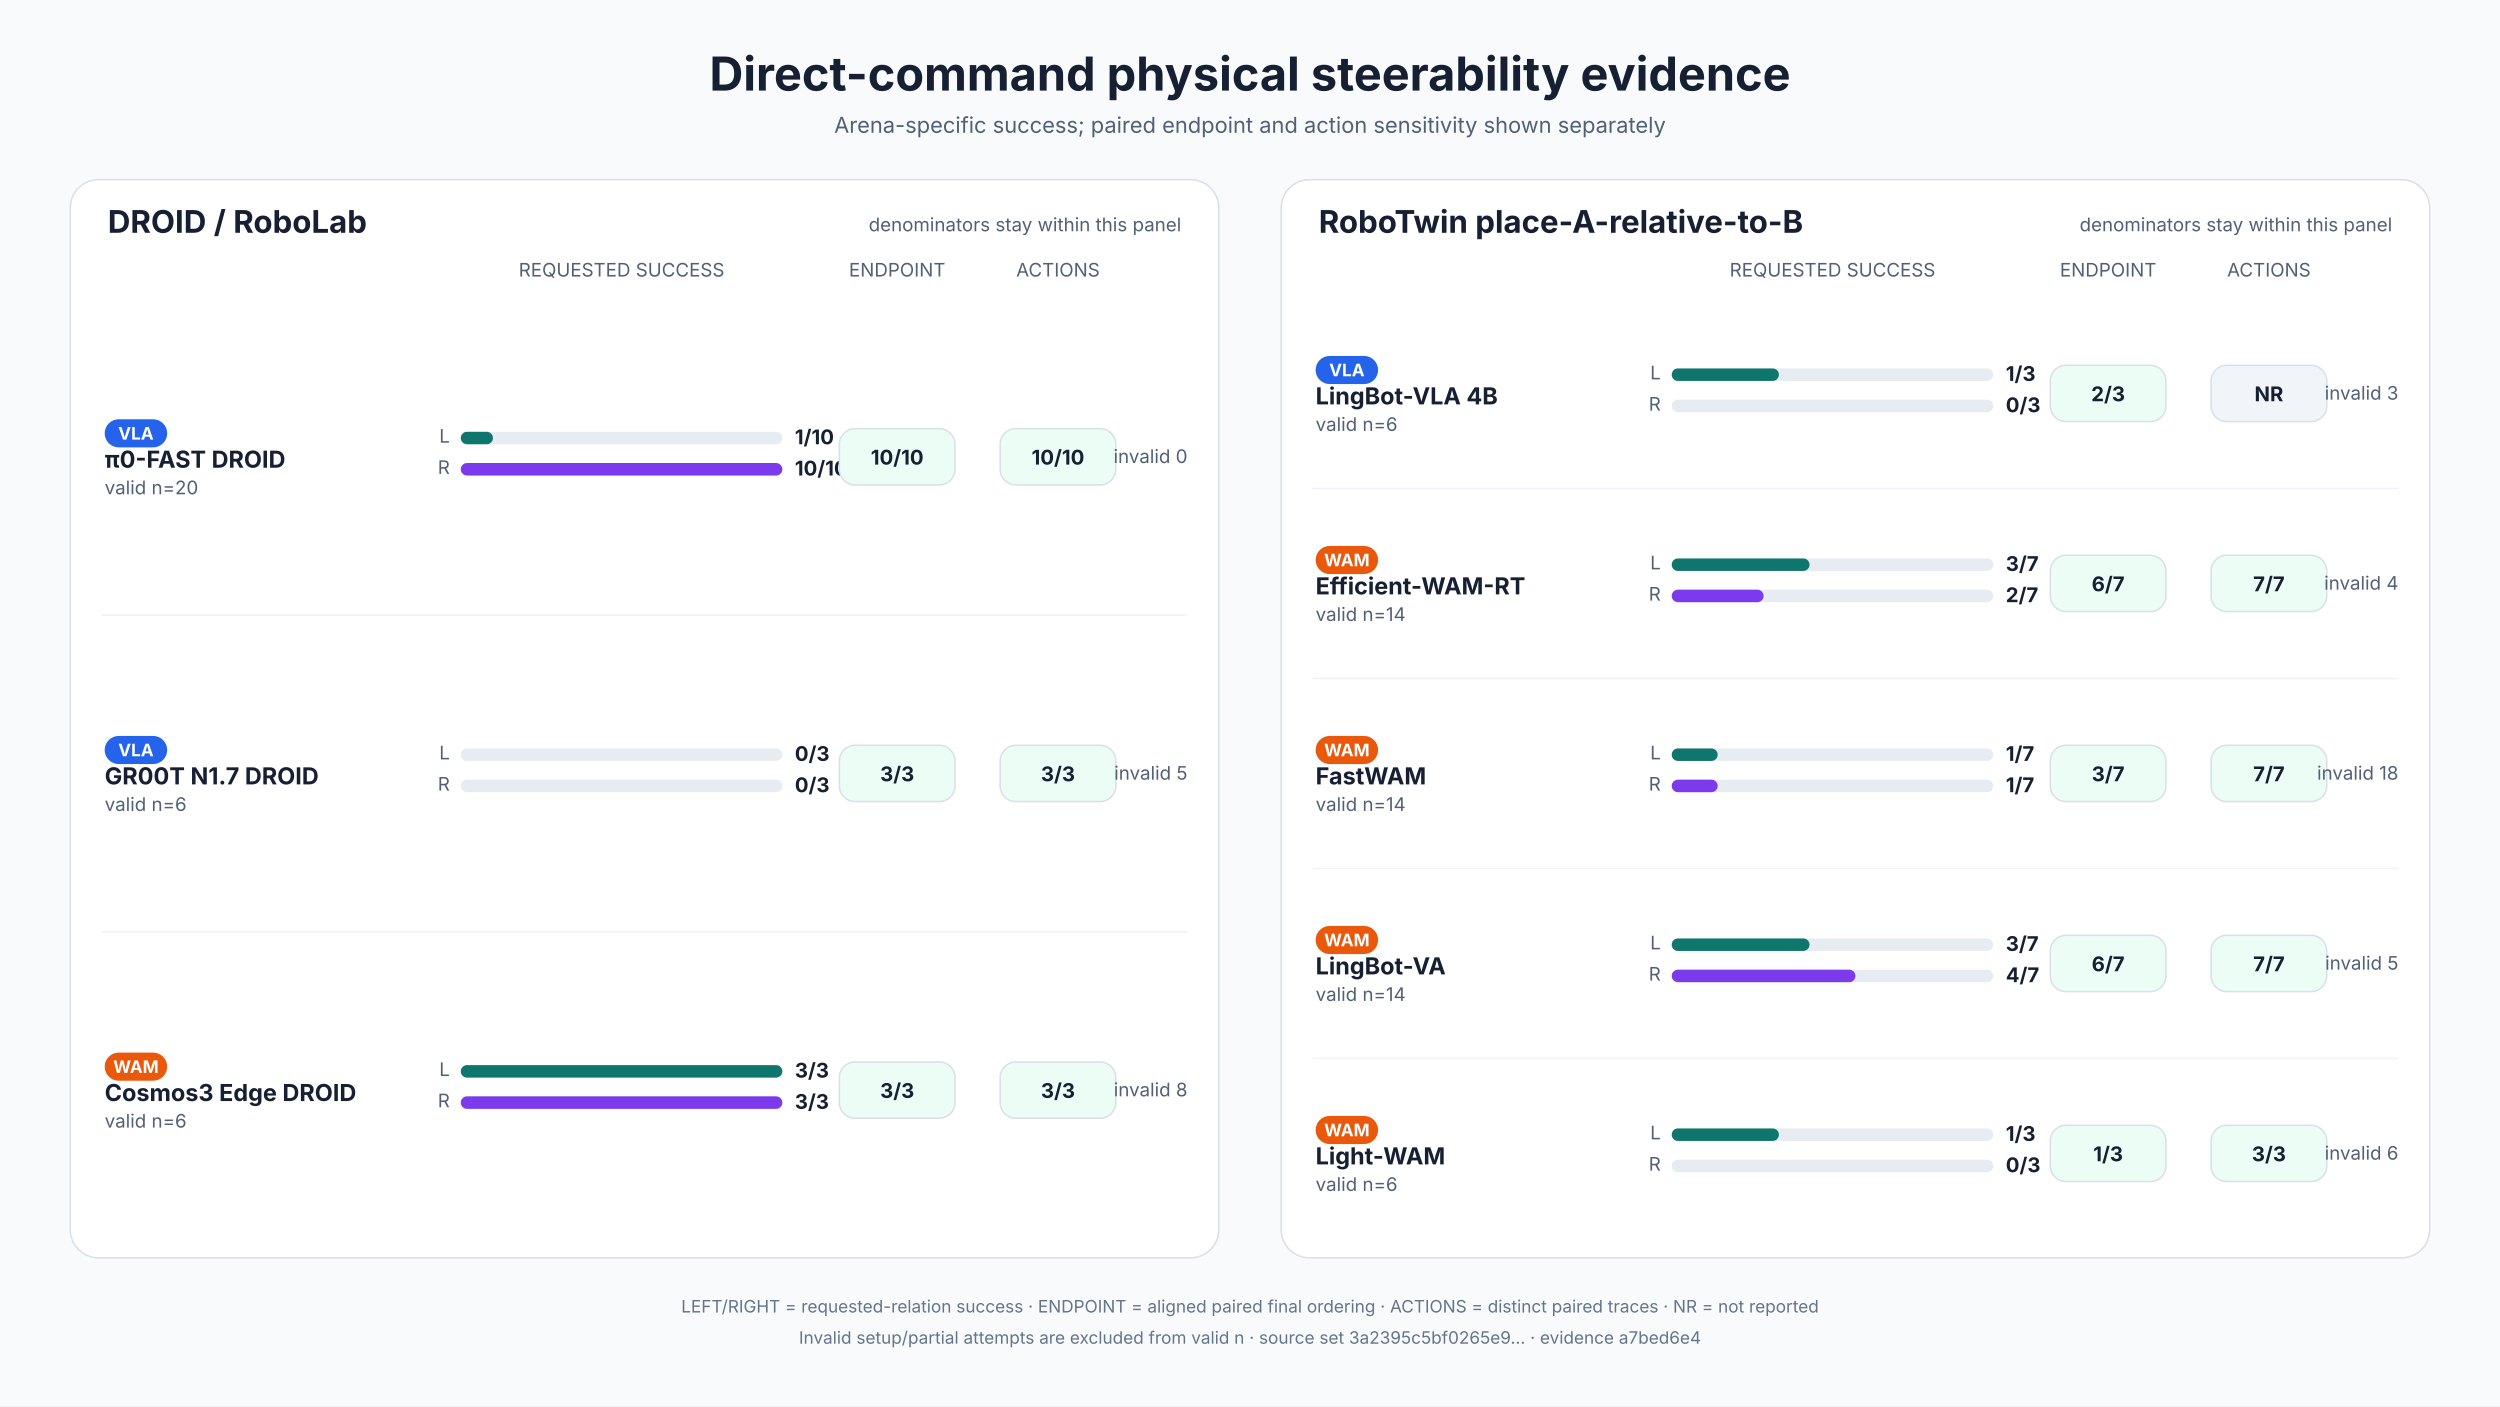
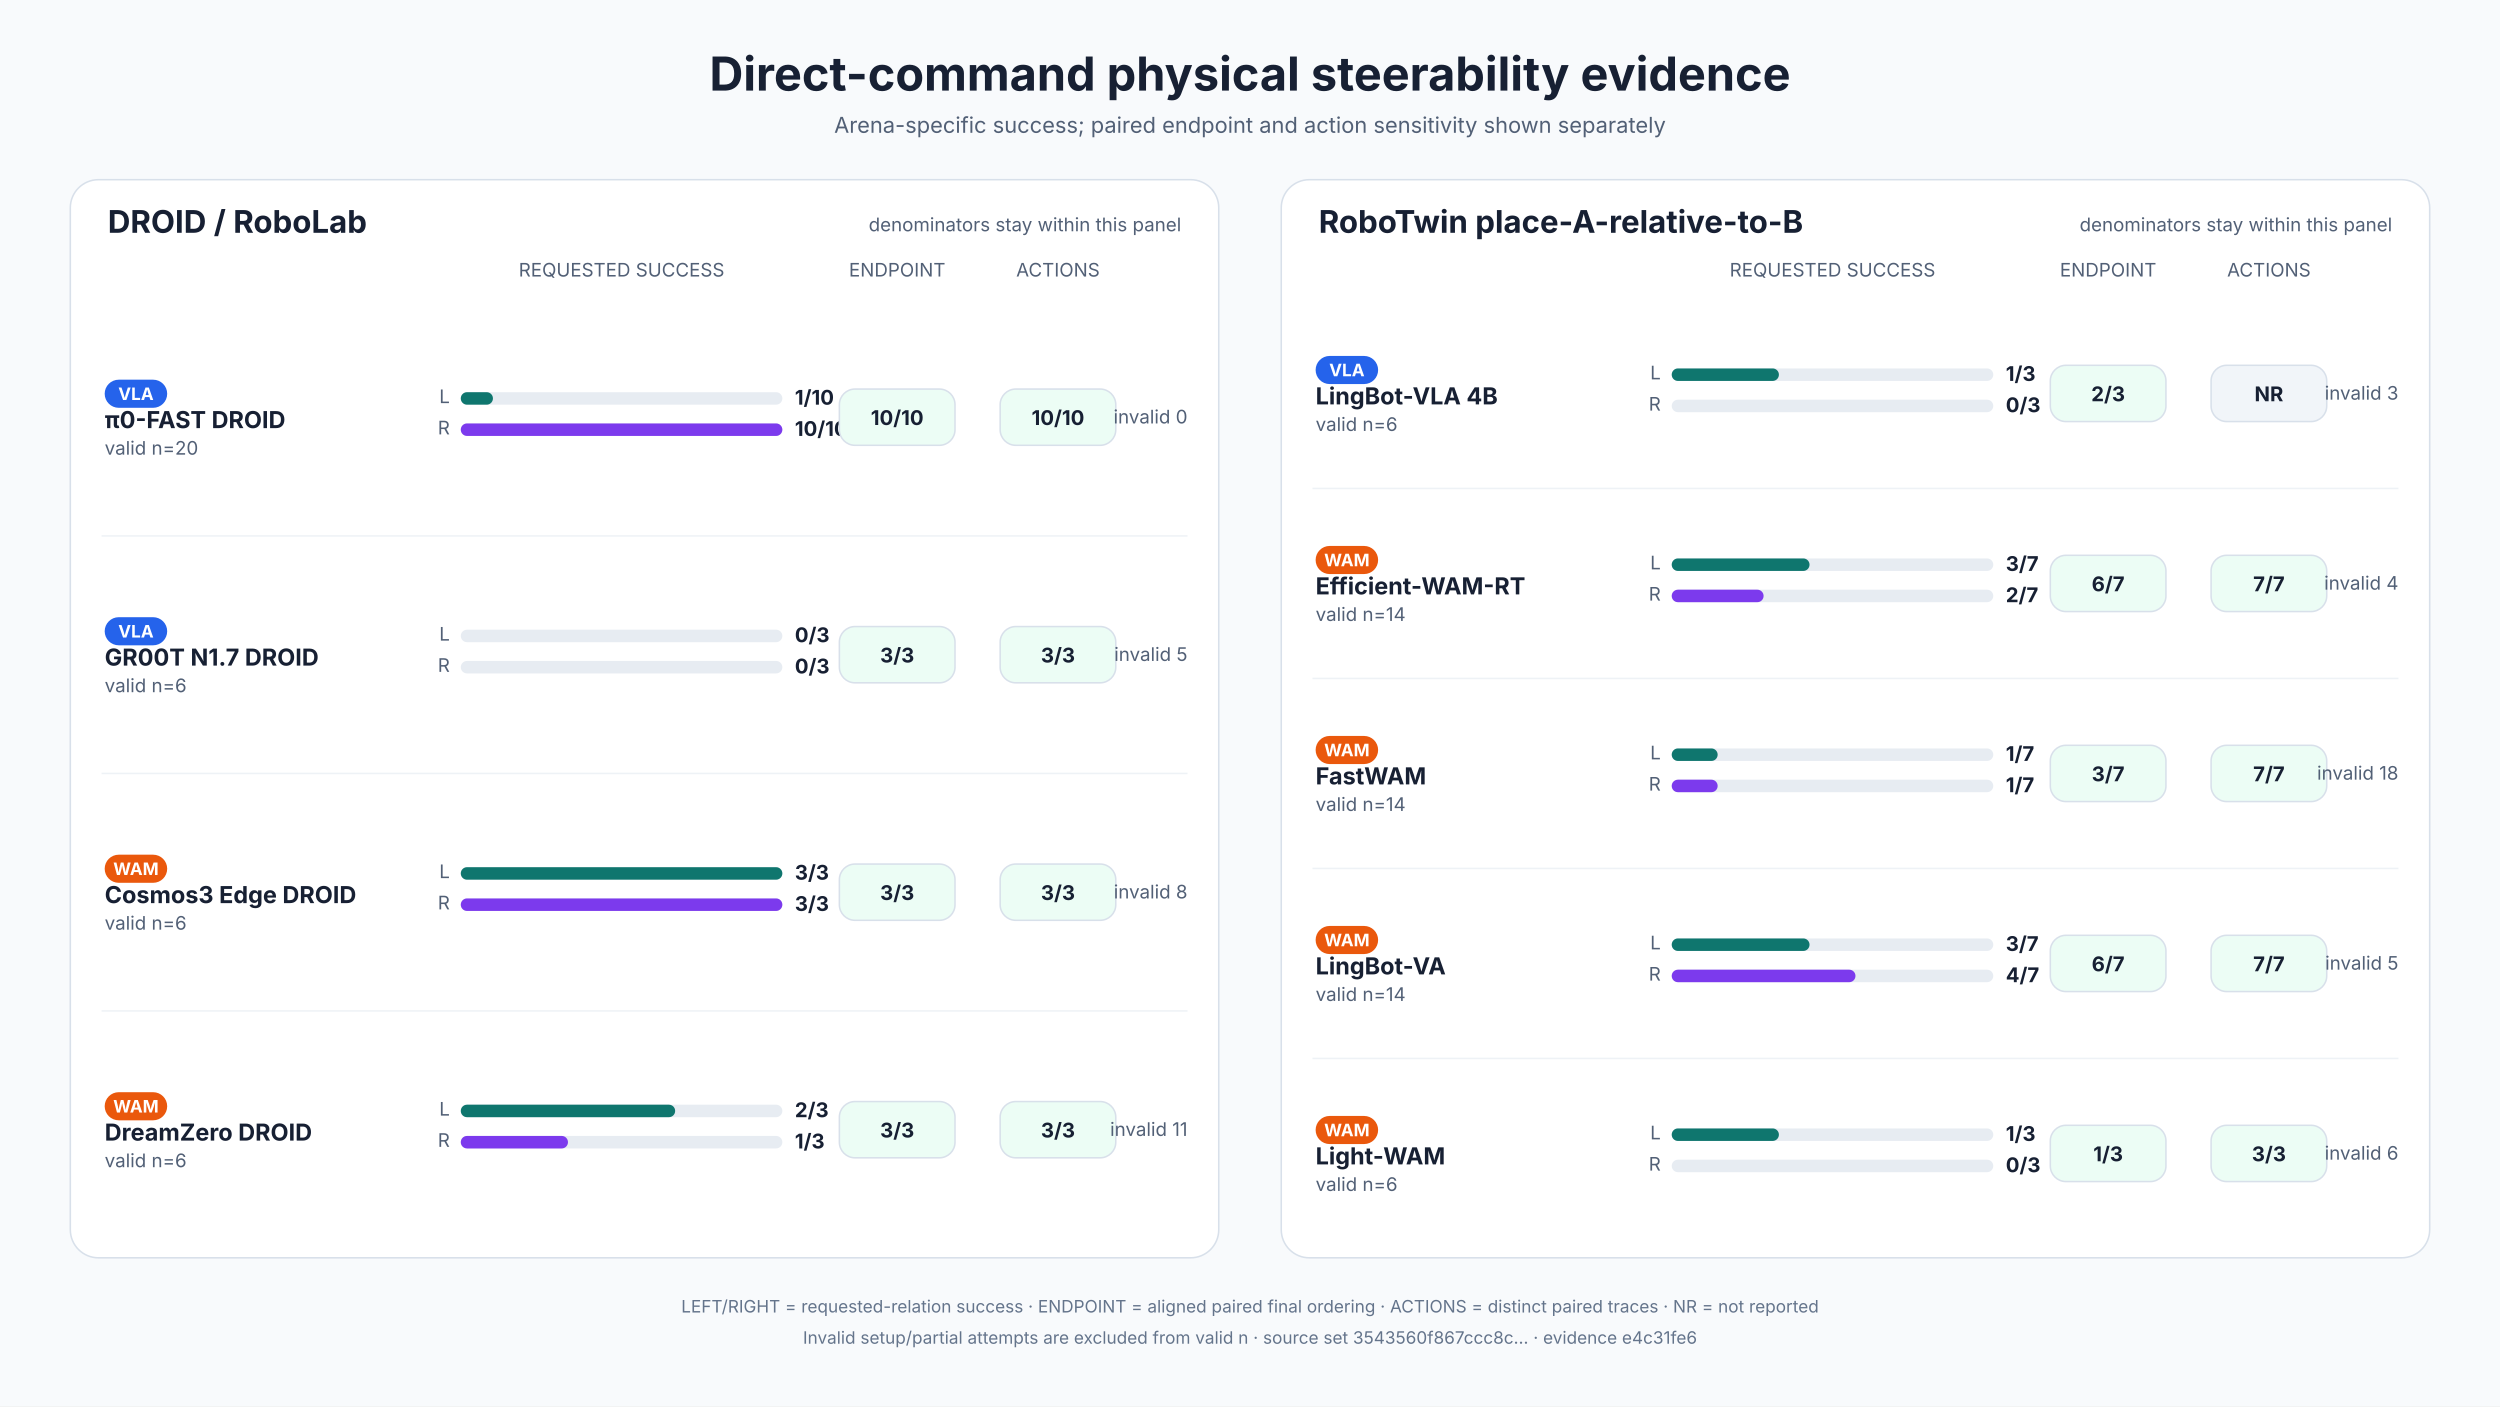
<svg xmlns="http://www.w3.org/2000/svg" width="1600" height="900" viewBox="0 0 1600 900">
  <rect width="100%" height="100%" fill="#F8FAFC" />
  <style>text{font-family:Inter,Arial,sans-serif;fill:#172033}.title{font-size:30px;font-weight:700}.subtitle{font-size:14px;fill:#526076}.panel{font-size:20px;font-weight:700}.model{font-size:15px;font-weight:650}.small{font-size:12px;fill:#526076}.metric{font-size:13px;font-weight:650}.badge{font-size:11px;font-weight:700;fill:white}.foot{font-size:11px;fill:#64748B}</style>
  <text class="title" x="800.0" y="58" text-anchor="middle">Direct-command physical steerability evidence</text>
  <text class="subtitle" x="800.0" y="85" text-anchor="middle">Arena-specific success; paired endpoint and action sensitivity shown separately</text>
  <rect x="45" y="115" width="735" height="690" rx="18" fill="white" stroke="#D8E0EA" />
  <text class="panel" x="69" y="149">DROID / RoboLab</text>
  <text class="small" x="756" y="148" text-anchor="end">denominators stay within this panel</text>
  <text class="small" x="397.8" y="177" text-anchor="middle">REQUESTED SUCCESS</text>
  <text class="small" x="574.2" y="177" text-anchor="middle">ENDPOINT</text>
  <text class="small" x="677.1" y="177" text-anchor="middle">ACTIONS</text>
-   <rect x="67" y="268.333" width="40" height="18" rx="9" fill="#2563EB" />
-   <text class="badge" x="87" y="281.333" text-anchor="middle">VLA</text>
-   <text class="model" x="67" y="299.333">π0-FAST DROID</text>
-   <text class="small" x="67" y="316.333">valid n=20</text>
-   <rect x="294.9" y="276.333" width="205.8" height="8" rx="4" fill="#E7ECF2" />
-   <rect x="294.9" y="276.333" width="20.58" height="8" rx="4" fill="#0F766E" />
-   <text class="small" x="287.9" y="283.333" text-anchor="end">L</text>
-   <text class="metric" x="508.7" y="284.333">1/10</text>
-   <rect x="294.9" y="296.333" width="205.8" height="8" rx="4" fill="#E7ECF2" />
-   <rect x="294.9" y="296.333" width="205.80" height="8" rx="4" fill="#7C3AED" />
-   <text class="small" x="287.9" y="303.333" text-anchor="end">R</text>
-   <text class="metric" x="508.7" y="304.333">10/10</text>
-   <rect x="537.2" y="274.333" width="74" height="36" rx="10" fill="#ECFDF5" stroke="#D8E0EA" />
-   <text class="metric" x="574.2" y="297.333" text-anchor="middle">10/10</text>
-   <rect x="640.1" y="274.333" width="74" height="36" rx="10" fill="#ECFDF5" stroke="#D8E0EA" />
-   <text class="metric" x="677.1" y="297.333" text-anchor="middle">10/10</text>
-   <text class="small" x="760" y="296.333" text-anchor="end">invalid 0</text>
-   <line x1="65" x2="760" y1="393.667" y2="393.667" stroke="#EEF2F6" />
-   <rect x="67" y="471.0" width="40" height="18" rx="9" fill="#2563EB" />
-   <text class="badge" x="87" y="484.0" text-anchor="middle">VLA</text>
-   <text class="model" x="67" y="502.0">GR00T N1.7 DROID</text>
-   <text class="small" x="67" y="519.0">valid n=6</text>
-   <rect x="294.9" y="479.0" width="205.8" height="8" rx="4" fill="#E7ECF2" />
-   <rect x="294.9" y="479.0" width="0.00" height="8" rx="4" fill="#0F766E" />
-   <text class="small" x="287.9" y="486.0" text-anchor="end">L</text>
-   <text class="metric" x="508.7" y="487.0">0/3</text>
-   <rect x="294.9" y="499.0" width="205.8" height="8" rx="4" fill="#E7ECF2" />
-   <rect x="294.9" y="499.0" width="0.00" height="8" rx="4" fill="#7C3AED" />
-   <text class="small" x="287.9" y="506.0" text-anchor="end">R</text>
-   <text class="metric" x="508.7" y="507.0">0/3</text>
-   <rect x="537.2" y="477.0" width="74" height="36" rx="10" fill="#ECFDF5" stroke="#D8E0EA" />
-   <text class="metric" x="574.2" y="500.0" text-anchor="middle">3/3</text>
-   <rect x="640.1" y="477.0" width="74" height="36" rx="10" fill="#ECFDF5" stroke="#D8E0EA" />
-   <text class="metric" x="677.1" y="500.0" text-anchor="middle">3/3</text>
-   <text class="small" x="760" y="499.0" text-anchor="end">invalid 5</text>
-   <line x1="65" x2="760" y1="596.333" y2="596.333" stroke="#EEF2F6" />
-   <rect x="67" y="673.667" width="40" height="18" rx="9" fill="#EA580C" />
-   <text class="badge" x="87" y="686.667" text-anchor="middle">WAM</text>
-   <text class="model" x="67" y="704.667">Cosmos3 Edge DROID</text>
-   <text class="small" x="67" y="721.667">valid n=6</text>
-   <rect x="294.9" y="681.667" width="205.8" height="8" rx="4" fill="#E7ECF2" />
-   <rect x="294.9" y="681.667" width="205.80" height="8" rx="4" fill="#0F766E" />
-   <text class="small" x="287.9" y="688.667" text-anchor="end">L</text>
-   <text class="metric" x="508.7" y="689.667">3/3</text>
-   <rect x="294.9" y="701.667" width="205.8" height="8" rx="4" fill="#E7ECF2" />
-   <rect x="294.9" y="701.667" width="205.80" height="8" rx="4" fill="#7C3AED" />
-   <text class="small" x="287.9" y="708.667" text-anchor="end">R</text>
-   <text class="metric" x="508.7" y="709.667">3/3</text>
-   <rect x="537.2" y="679.667" width="74" height="36" rx="10" fill="#ECFDF5" stroke="#D8E0EA" />
-   <text class="metric" x="574.2" y="702.667" text-anchor="middle">3/3</text>
-   <rect x="640.1" y="679.667" width="74" height="36" rx="10" fill="#ECFDF5" stroke="#D8E0EA" />
-   <text class="metric" x="677.1" y="702.667" text-anchor="middle">3/3</text>
-   <text class="small" x="760" y="701.667" text-anchor="end">invalid 8</text>
+   <rect x="67" y="243.0" width="40" height="18" rx="9" fill="#2563EB" />
+   <text class="badge" x="87" y="256.0" text-anchor="middle">VLA</text>
+   <text class="model" x="67" y="274.0">π0-FAST DROID</text>
+   <text class="small" x="67" y="291.0">valid n=20</text>
+   <rect x="294.9" y="251.0" width="205.8" height="8" rx="4" fill="#E7ECF2" />
+   <rect x="294.9" y="251.0" width="20.58" height="8" rx="4" fill="#0F766E" />
+   <text class="small" x="287.9" y="258.0" text-anchor="end">L</text>
+   <text class="metric" x="508.7" y="259.0">1/10</text>
+   <rect x="294.9" y="271.0" width="205.8" height="8" rx="4" fill="#E7ECF2" />
+   <rect x="294.9" y="271.0" width="205.80" height="8" rx="4" fill="#7C3AED" />
+   <text class="small" x="287.9" y="278.0" text-anchor="end">R</text>
+   <text class="metric" x="508.7" y="279.0">10/10</text>
+   <rect x="537.2" y="249.0" width="74" height="36" rx="10" fill="#ECFDF5" stroke="#D8E0EA" />
+   <text class="metric" x="574.2" y="272.0" text-anchor="middle">10/10</text>
+   <rect x="640.1" y="249.0" width="74" height="36" rx="10" fill="#ECFDF5" stroke="#D8E0EA" />
+   <text class="metric" x="677.1" y="272.0" text-anchor="middle">10/10</text>
+   <text class="small" x="760" y="271.0" text-anchor="end">invalid 0</text>
+   <line x1="65" x2="760" y1="343.0" y2="343.0" stroke="#EEF2F6" />
+   <rect x="67" y="395.0" width="40" height="18" rx="9" fill="#2563EB" />
+   <text class="badge" x="87" y="408.0" text-anchor="middle">VLA</text>
+   <text class="model" x="67" y="426.0">GR00T N1.7 DROID</text>
+   <text class="small" x="67" y="443.0">valid n=6</text>
+   <rect x="294.9" y="403.0" width="205.8" height="8" rx="4" fill="#E7ECF2" />
+   <rect x="294.9" y="403.0" width="0.00" height="8" rx="4" fill="#0F766E" />
+   <text class="small" x="287.9" y="410.0" text-anchor="end">L</text>
+   <text class="metric" x="508.7" y="411.0">0/3</text>
+   <rect x="294.9" y="423.0" width="205.8" height="8" rx="4" fill="#E7ECF2" />
+   <rect x="294.9" y="423.0" width="0.00" height="8" rx="4" fill="#7C3AED" />
+   <text class="small" x="287.9" y="430.0" text-anchor="end">R</text>
+   <text class="metric" x="508.7" y="431.0">0/3</text>
+   <rect x="537.2" y="401.0" width="74" height="36" rx="10" fill="#ECFDF5" stroke="#D8E0EA" />
+   <text class="metric" x="574.2" y="424.0" text-anchor="middle">3/3</text>
+   <rect x="640.1" y="401.0" width="74" height="36" rx="10" fill="#ECFDF5" stroke="#D8E0EA" />
+   <text class="metric" x="677.1" y="424.0" text-anchor="middle">3/3</text>
+   <text class="small" x="760" y="423.0" text-anchor="end">invalid 5</text>
+   <line x1="65" x2="760" y1="495.0" y2="495.0" stroke="#EEF2F6" />
+   <rect x="67" y="547.0" width="40" height="18" rx="9" fill="#EA580C" />
+   <text class="badge" x="87" y="560.0" text-anchor="middle">WAM</text>
+   <text class="model" x="67" y="578.0">Cosmos3 Edge DROID</text>
+   <text class="small" x="67" y="595.0">valid n=6</text>
+   <rect x="294.9" y="555.0" width="205.8" height="8" rx="4" fill="#E7ECF2" />
+   <rect x="294.9" y="555.0" width="205.80" height="8" rx="4" fill="#0F766E" />
+   <text class="small" x="287.9" y="562.0" text-anchor="end">L</text>
+   <text class="metric" x="508.7" y="563.0">3/3</text>
+   <rect x="294.9" y="575.0" width="205.8" height="8" rx="4" fill="#E7ECF2" />
+   <rect x="294.9" y="575.0" width="205.80" height="8" rx="4" fill="#7C3AED" />
+   <text class="small" x="287.9" y="582.0" text-anchor="end">R</text>
+   <text class="metric" x="508.7" y="583.0">3/3</text>
+   <rect x="537.2" y="553.0" width="74" height="36" rx="10" fill="#ECFDF5" stroke="#D8E0EA" />
+   <text class="metric" x="574.2" y="576.0" text-anchor="middle">3/3</text>
+   <rect x="640.1" y="553.0" width="74" height="36" rx="10" fill="#ECFDF5" stroke="#D8E0EA" />
+   <text class="metric" x="677.1" y="576.0" text-anchor="middle">3/3</text>
+   <text class="small" x="760" y="575.0" text-anchor="end">invalid 8</text>
+   <line x1="65" x2="760" y1="647.0" y2="647.0" stroke="#EEF2F6" />
+   <rect x="67" y="699.0" width="40" height="18" rx="9" fill="#EA580C" />
+   <text class="badge" x="87" y="712.0" text-anchor="middle">WAM</text>
+   <text class="model" x="67" y="730.0">DreamZero DROID</text>
+   <text class="small" x="67" y="747.0">valid n=6</text>
+   <rect x="294.9" y="707.0" width="205.8" height="8" rx="4" fill="#E7ECF2" />
+   <rect x="294.9" y="707.0" width="137.20" height="8" rx="4" fill="#0F766E" />
+   <text class="small" x="287.9" y="714.0" text-anchor="end">L</text>
+   <text class="metric" x="508.7" y="715.0">2/3</text>
+   <rect x="294.9" y="727.0" width="205.8" height="8" rx="4" fill="#E7ECF2" />
+   <rect x="294.9" y="727.0" width="68.60" height="8" rx="4" fill="#7C3AED" />
+   <text class="small" x="287.9" y="734.0" text-anchor="end">R</text>
+   <text class="metric" x="508.7" y="735.0">1/3</text>
+   <rect x="537.2" y="705.0" width="74" height="36" rx="10" fill="#ECFDF5" stroke="#D8E0EA" />
+   <text class="metric" x="574.2" y="728.0" text-anchor="middle">3/3</text>
+   <rect x="640.1" y="705.0" width="74" height="36" rx="10" fill="#ECFDF5" stroke="#D8E0EA" />
+   <text class="metric" x="677.1" y="728.0" text-anchor="middle">3/3</text>
+   <text class="small" x="760" y="727.0" text-anchor="end">invalid 11</text>
  <rect x="820" y="115" width="735" height="690" rx="18" fill="white" stroke="#D8E0EA" />
  <text class="panel" x="844" y="149">RoboTwin place-A-relative-to-B</text>
  <text class="small" x="1531" y="148" text-anchor="end">denominators stay within this panel</text>
  <text class="small" x="1172.8" y="177" text-anchor="middle">REQUESTED SUCCESS</text>
  <text class="small" x="1349.2" y="177" text-anchor="middle">ENDPOINT</text>
  <text class="small" x="1452.1" y="177" text-anchor="middle">ACTIONS</text>
  <rect x="842" y="227.8" width="40" height="18" rx="9" fill="#2563EB" />
  <text class="badge" x="862" y="240.8" text-anchor="middle">VLA</text>
  <text class="model" x="842" y="258.8">LingBot-VLA 4B</text>
  <text class="small" x="842" y="275.8">valid n=6</text>
  <rect x="1069.9" y="235.8" width="205.8" height="8" rx="4" fill="#E7ECF2" />
  <rect x="1069.9" y="235.8" width="68.60" height="8" rx="4" fill="#0F766E" />
  <text class="small" x="1062.9" y="242.8" text-anchor="end">L</text>
  <text class="metric" x="1283.7" y="243.8">1/3</text>
  <rect x="1069.9" y="255.8" width="205.8" height="8" rx="4" fill="#E7ECF2" />
  <rect x="1069.9" y="255.8" width="0.00" height="8" rx="4" fill="#7C3AED" />
  <text class="small" x="1062.9" y="262.8" text-anchor="end">R</text>
  <text class="metric" x="1283.7" y="263.8">0/3</text>
  <rect x="1312.2" y="233.8" width="74" height="36" rx="10" fill="#ECFDF5" stroke="#D8E0EA" />
  <text class="metric" x="1349.2" y="256.8" text-anchor="middle">2/3</text>
  <rect x="1415.1" y="233.8" width="74" height="36" rx="10" fill="#F1F5F9" stroke="#D8E0EA" />
  <text class="metric" x="1452.1" y="256.8" text-anchor="middle">NR</text>
  <text class="small" x="1535" y="255.8" text-anchor="end">invalid 3</text>
  <line x1="840" x2="1535" y1="312.6" y2="312.6" stroke="#EEF2F6" />
  <rect x="842" y="349.4" width="40" height="18" rx="9" fill="#EA580C" />
  <text class="badge" x="862" y="362.4" text-anchor="middle">WAM</text>
  <text class="model" x="842" y="380.4">Efficient-WAM-RT</text>
  <text class="small" x="842" y="397.4">valid n=14</text>
  <rect x="1069.9" y="357.4" width="205.8" height="8" rx="4" fill="#E7ECF2" />
  <rect x="1069.9" y="357.4" width="88.20" height="8" rx="4" fill="#0F766E" />
  <text class="small" x="1062.9" y="364.4" text-anchor="end">L</text>
  <text class="metric" x="1283.7" y="365.4">3/7</text>
  <rect x="1069.9" y="377.4" width="205.8" height="8" rx="4" fill="#E7ECF2" />
  <rect x="1069.9" y="377.4" width="58.80" height="8" rx="4" fill="#7C3AED" />
  <text class="small" x="1062.9" y="384.4" text-anchor="end">R</text>
  <text class="metric" x="1283.7" y="385.4">2/7</text>
  <rect x="1312.2" y="355.4" width="74" height="36" rx="10" fill="#ECFDF5" stroke="#D8E0EA" />
  <text class="metric" x="1349.2" y="378.4" text-anchor="middle">6/7</text>
  <rect x="1415.1" y="355.4" width="74" height="36" rx="10" fill="#ECFDF5" stroke="#D8E0EA" />
  <text class="metric" x="1452.1" y="378.4" text-anchor="middle">7/7</text>
  <text class="small" x="1535" y="377.4" text-anchor="end">invalid 4</text>
  <line x1="840" x2="1535" y1="434.2" y2="434.2" stroke="#EEF2F6" />
  <rect x="842" y="471.0" width="40" height="18" rx="9" fill="#EA580C" />
  <text class="badge" x="862" y="484.0" text-anchor="middle">WAM</text>
  <text class="model" x="842" y="502.0">FastWAM</text>
  <text class="small" x="842" y="519.0">valid n=14</text>
  <rect x="1069.9" y="479.0" width="205.8" height="8" rx="4" fill="#E7ECF2" />
  <rect x="1069.9" y="479.0" width="29.40" height="8" rx="4" fill="#0F766E" />
  <text class="small" x="1062.9" y="486.0" text-anchor="end">L</text>
  <text class="metric" x="1283.7" y="487.0">1/7</text>
  <rect x="1069.9" y="499.0" width="205.8" height="8" rx="4" fill="#E7ECF2" />
  <rect x="1069.9" y="499.0" width="29.40" height="8" rx="4" fill="#7C3AED" />
  <text class="small" x="1062.9" y="506.0" text-anchor="end">R</text>
  <text class="metric" x="1283.7" y="507.0">1/7</text>
  <rect x="1312.2" y="477.0" width="74" height="36" rx="10" fill="#ECFDF5" stroke="#D8E0EA" />
  <text class="metric" x="1349.2" y="500.0" text-anchor="middle">3/7</text>
  <rect x="1415.1" y="477.0" width="74" height="36" rx="10" fill="#ECFDF5" stroke="#D8E0EA" />
  <text class="metric" x="1452.1" y="500.0" text-anchor="middle">7/7</text>
  <text class="small" x="1535" y="499.0" text-anchor="end">invalid 18</text>
  <line x1="840" x2="1535" y1="555.8" y2="555.8" stroke="#EEF2F6" />
  <rect x="842" y="592.6" width="40" height="18" rx="9" fill="#EA580C" />
  <text class="badge" x="862" y="605.6" text-anchor="middle">WAM</text>
  <text class="model" x="842" y="623.6">LingBot-VA</text>
  <text class="small" x="842" y="640.6">valid n=14</text>
  <rect x="1069.9" y="600.6" width="205.8" height="8" rx="4" fill="#E7ECF2" />
  <rect x="1069.9" y="600.6" width="88.20" height="8" rx="4" fill="#0F766E" />
  <text class="small" x="1062.9" y="607.6" text-anchor="end">L</text>
  <text class="metric" x="1283.7" y="608.6">3/7</text>
  <rect x="1069.9" y="620.6" width="205.8" height="8" rx="4" fill="#E7ECF2" />
  <rect x="1069.9" y="620.6" width="117.60" height="8" rx="4" fill="#7C3AED" />
  <text class="small" x="1062.9" y="627.6" text-anchor="end">R</text>
  <text class="metric" x="1283.7" y="628.6">4/7</text>
  <rect x="1312.2" y="598.6" width="74" height="36" rx="10" fill="#ECFDF5" stroke="#D8E0EA" />
  <text class="metric" x="1349.2" y="621.6" text-anchor="middle">6/7</text>
  <rect x="1415.1" y="598.6" width="74" height="36" rx="10" fill="#ECFDF5" stroke="#D8E0EA" />
  <text class="metric" x="1452.1" y="621.6" text-anchor="middle">7/7</text>
  <text class="small" x="1535" y="620.6" text-anchor="end">invalid 5</text>
  <line x1="840" x2="1535" y1="677.4" y2="677.4" stroke="#EEF2F6" />
  <rect x="842" y="714.2" width="40" height="18" rx="9" fill="#EA580C" />
  <text class="badge" x="862" y="727.2" text-anchor="middle">WAM</text>
  <text class="model" x="842" y="745.2">Light-WAM</text>
  <text class="small" x="842" y="762.2">valid n=6</text>
  <rect x="1069.9" y="722.2" width="205.8" height="8" rx="4" fill="#E7ECF2" />
  <rect x="1069.9" y="722.2" width="68.60" height="8" rx="4" fill="#0F766E" />
  <text class="small" x="1062.9" y="729.2" text-anchor="end">L</text>
  <text class="metric" x="1283.7" y="730.2">1/3</text>
  <rect x="1069.9" y="742.2" width="205.8" height="8" rx="4" fill="#E7ECF2" />
  <rect x="1069.9" y="742.2" width="0.00" height="8" rx="4" fill="#7C3AED" />
  <text class="small" x="1062.9" y="749.2" text-anchor="end">R</text>
  <text class="metric" x="1283.7" y="750.2">0/3</text>
  <rect x="1312.2" y="720.2" width="74" height="36" rx="10" fill="#ECFDF5" stroke="#D8E0EA" />
  <text class="metric" x="1349.2" y="743.2" text-anchor="middle">1/3</text>
  <rect x="1415.1" y="720.2" width="74" height="36" rx="10" fill="#ECFDF5" stroke="#D8E0EA" />
  <text class="metric" x="1452.1" y="743.2" text-anchor="middle">3/3</text>
  <text class="small" x="1535" y="742.2" text-anchor="end">invalid 6</text>
  <text class="foot" x="800.0" y="840" text-anchor="middle">LEFT/RIGHT = requested-relation success · ENDPOINT = aligned paired final ordering · ACTIONS = distinct paired traces · NR = not reported</text>
-   <text class="foot" x="800.0" y="860" text-anchor="middle">Invalid setup/partial attempts are excluded from valid n · source set 3a2395c5bf0265e9… · evidence a7bed6e4</text>
+   <text class="foot" x="800.0" y="860" text-anchor="middle">Invalid setup/partial attempts are excluded from valid n · source set 3543560f867ccc8c… · evidence e4c31fe6</text>
</svg>
